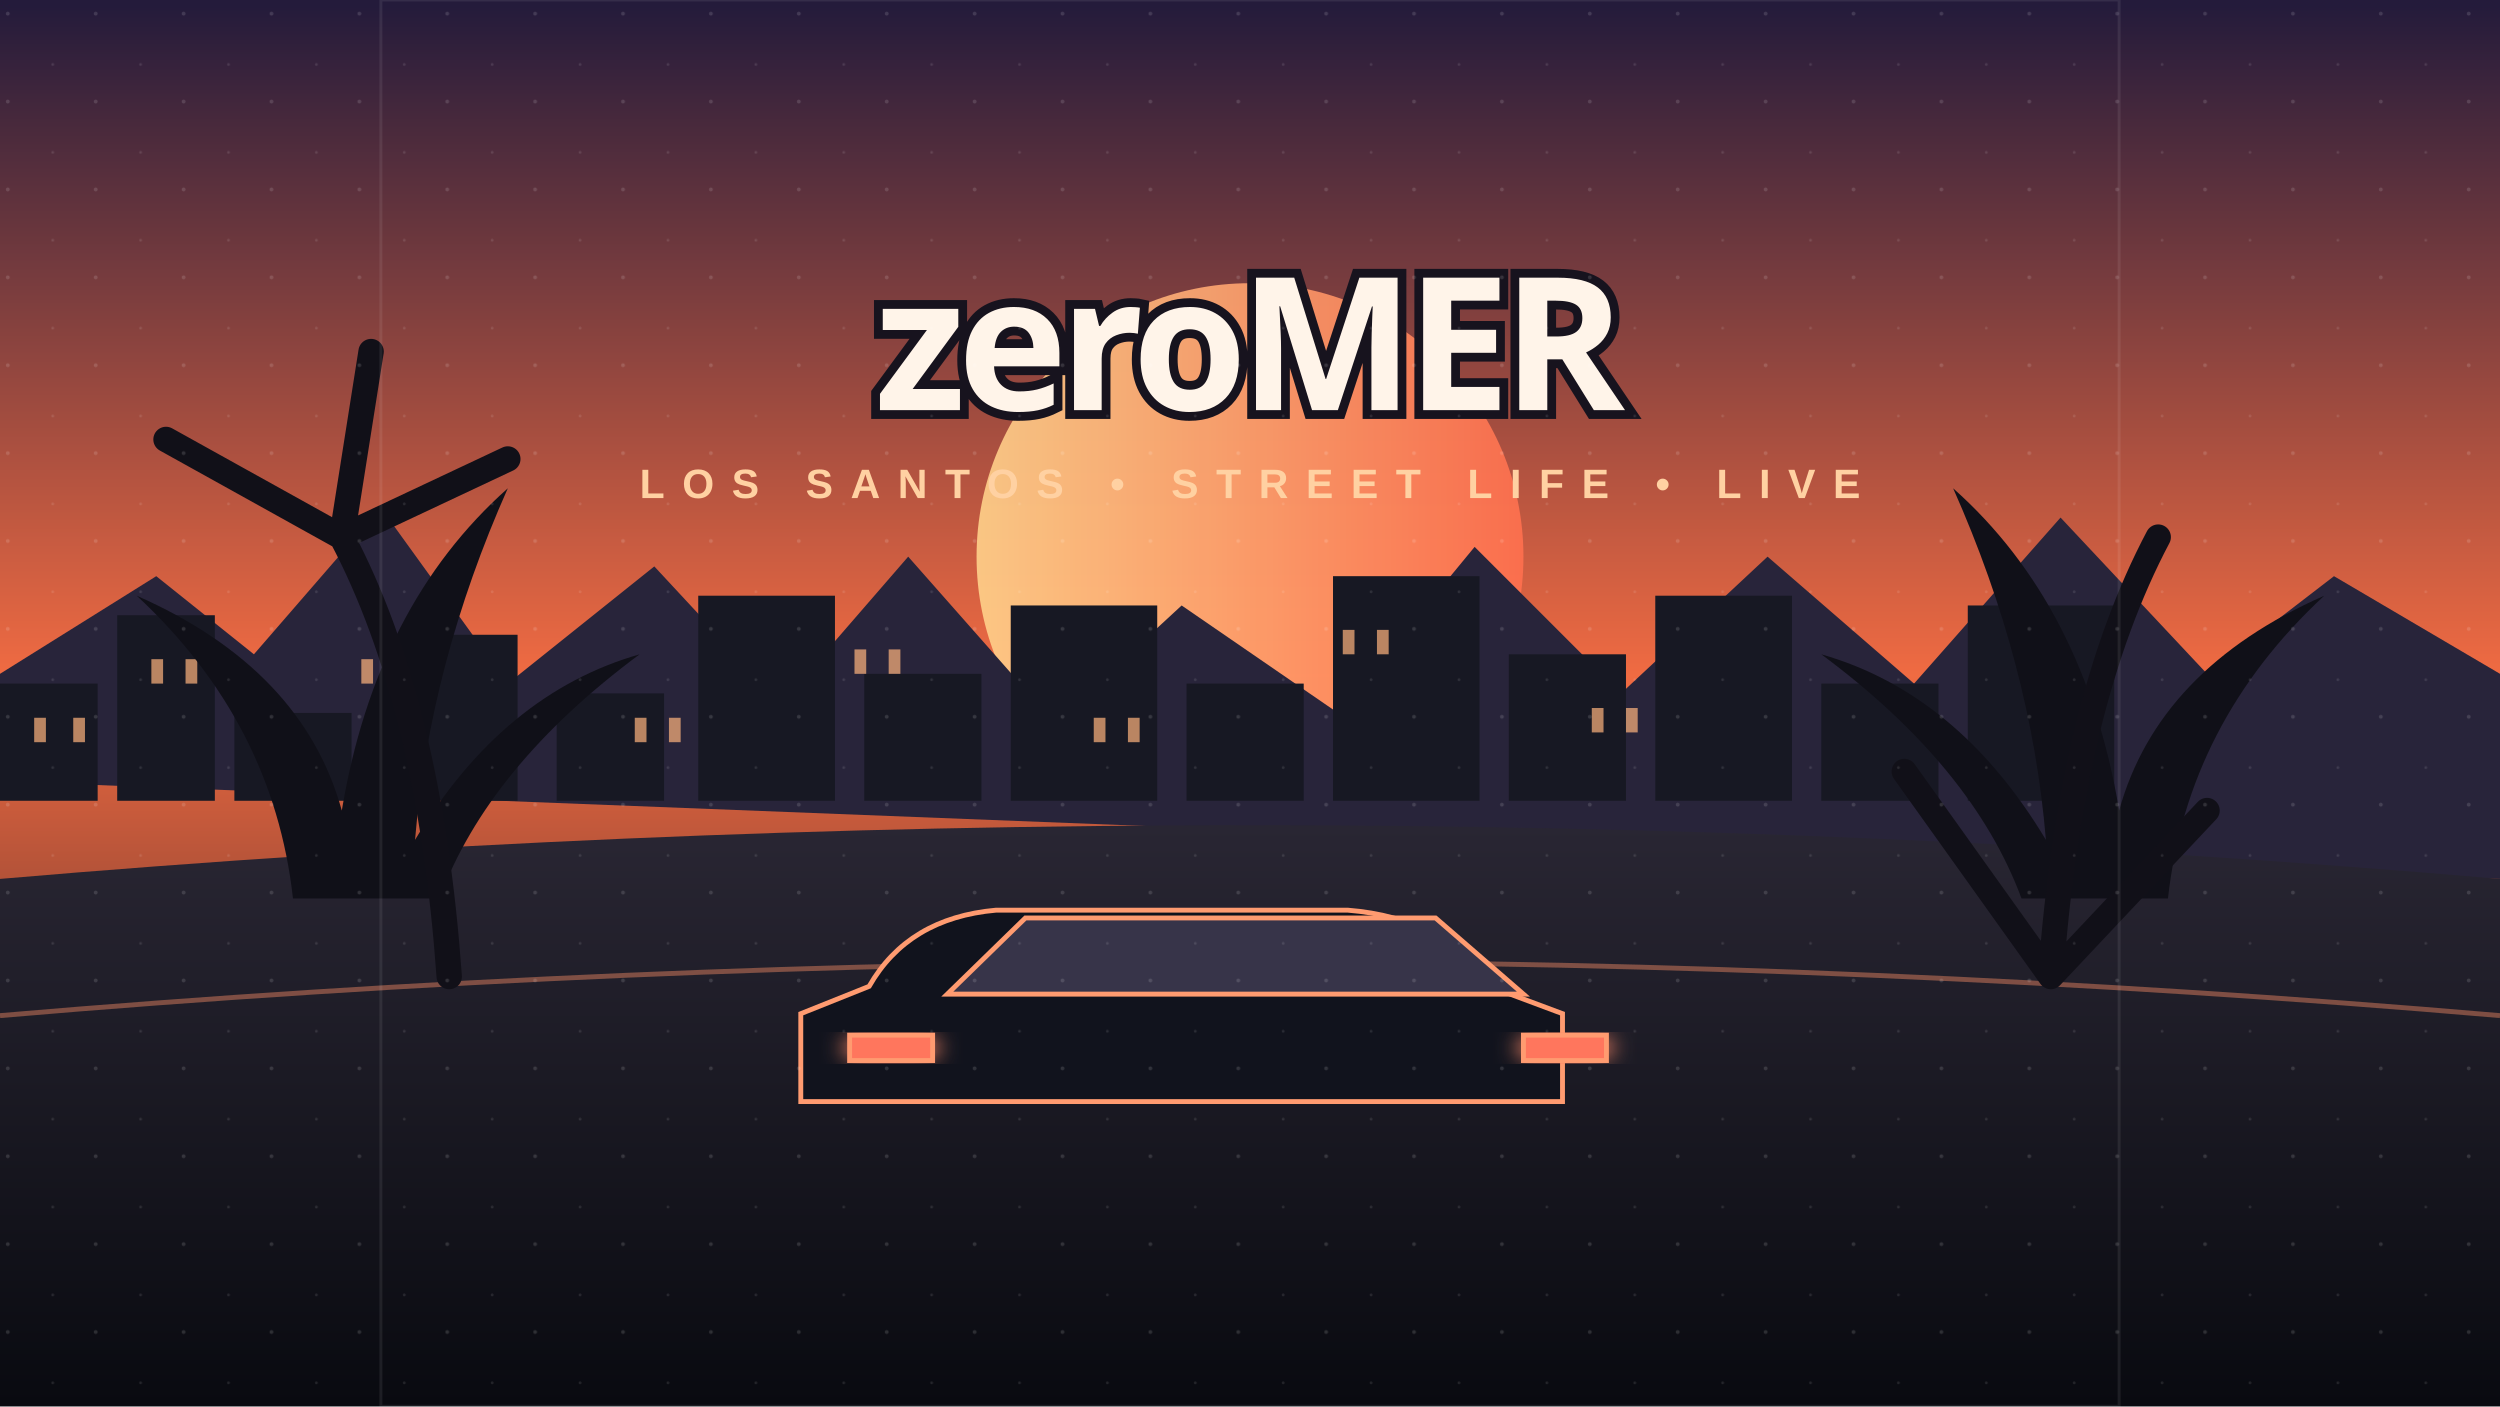
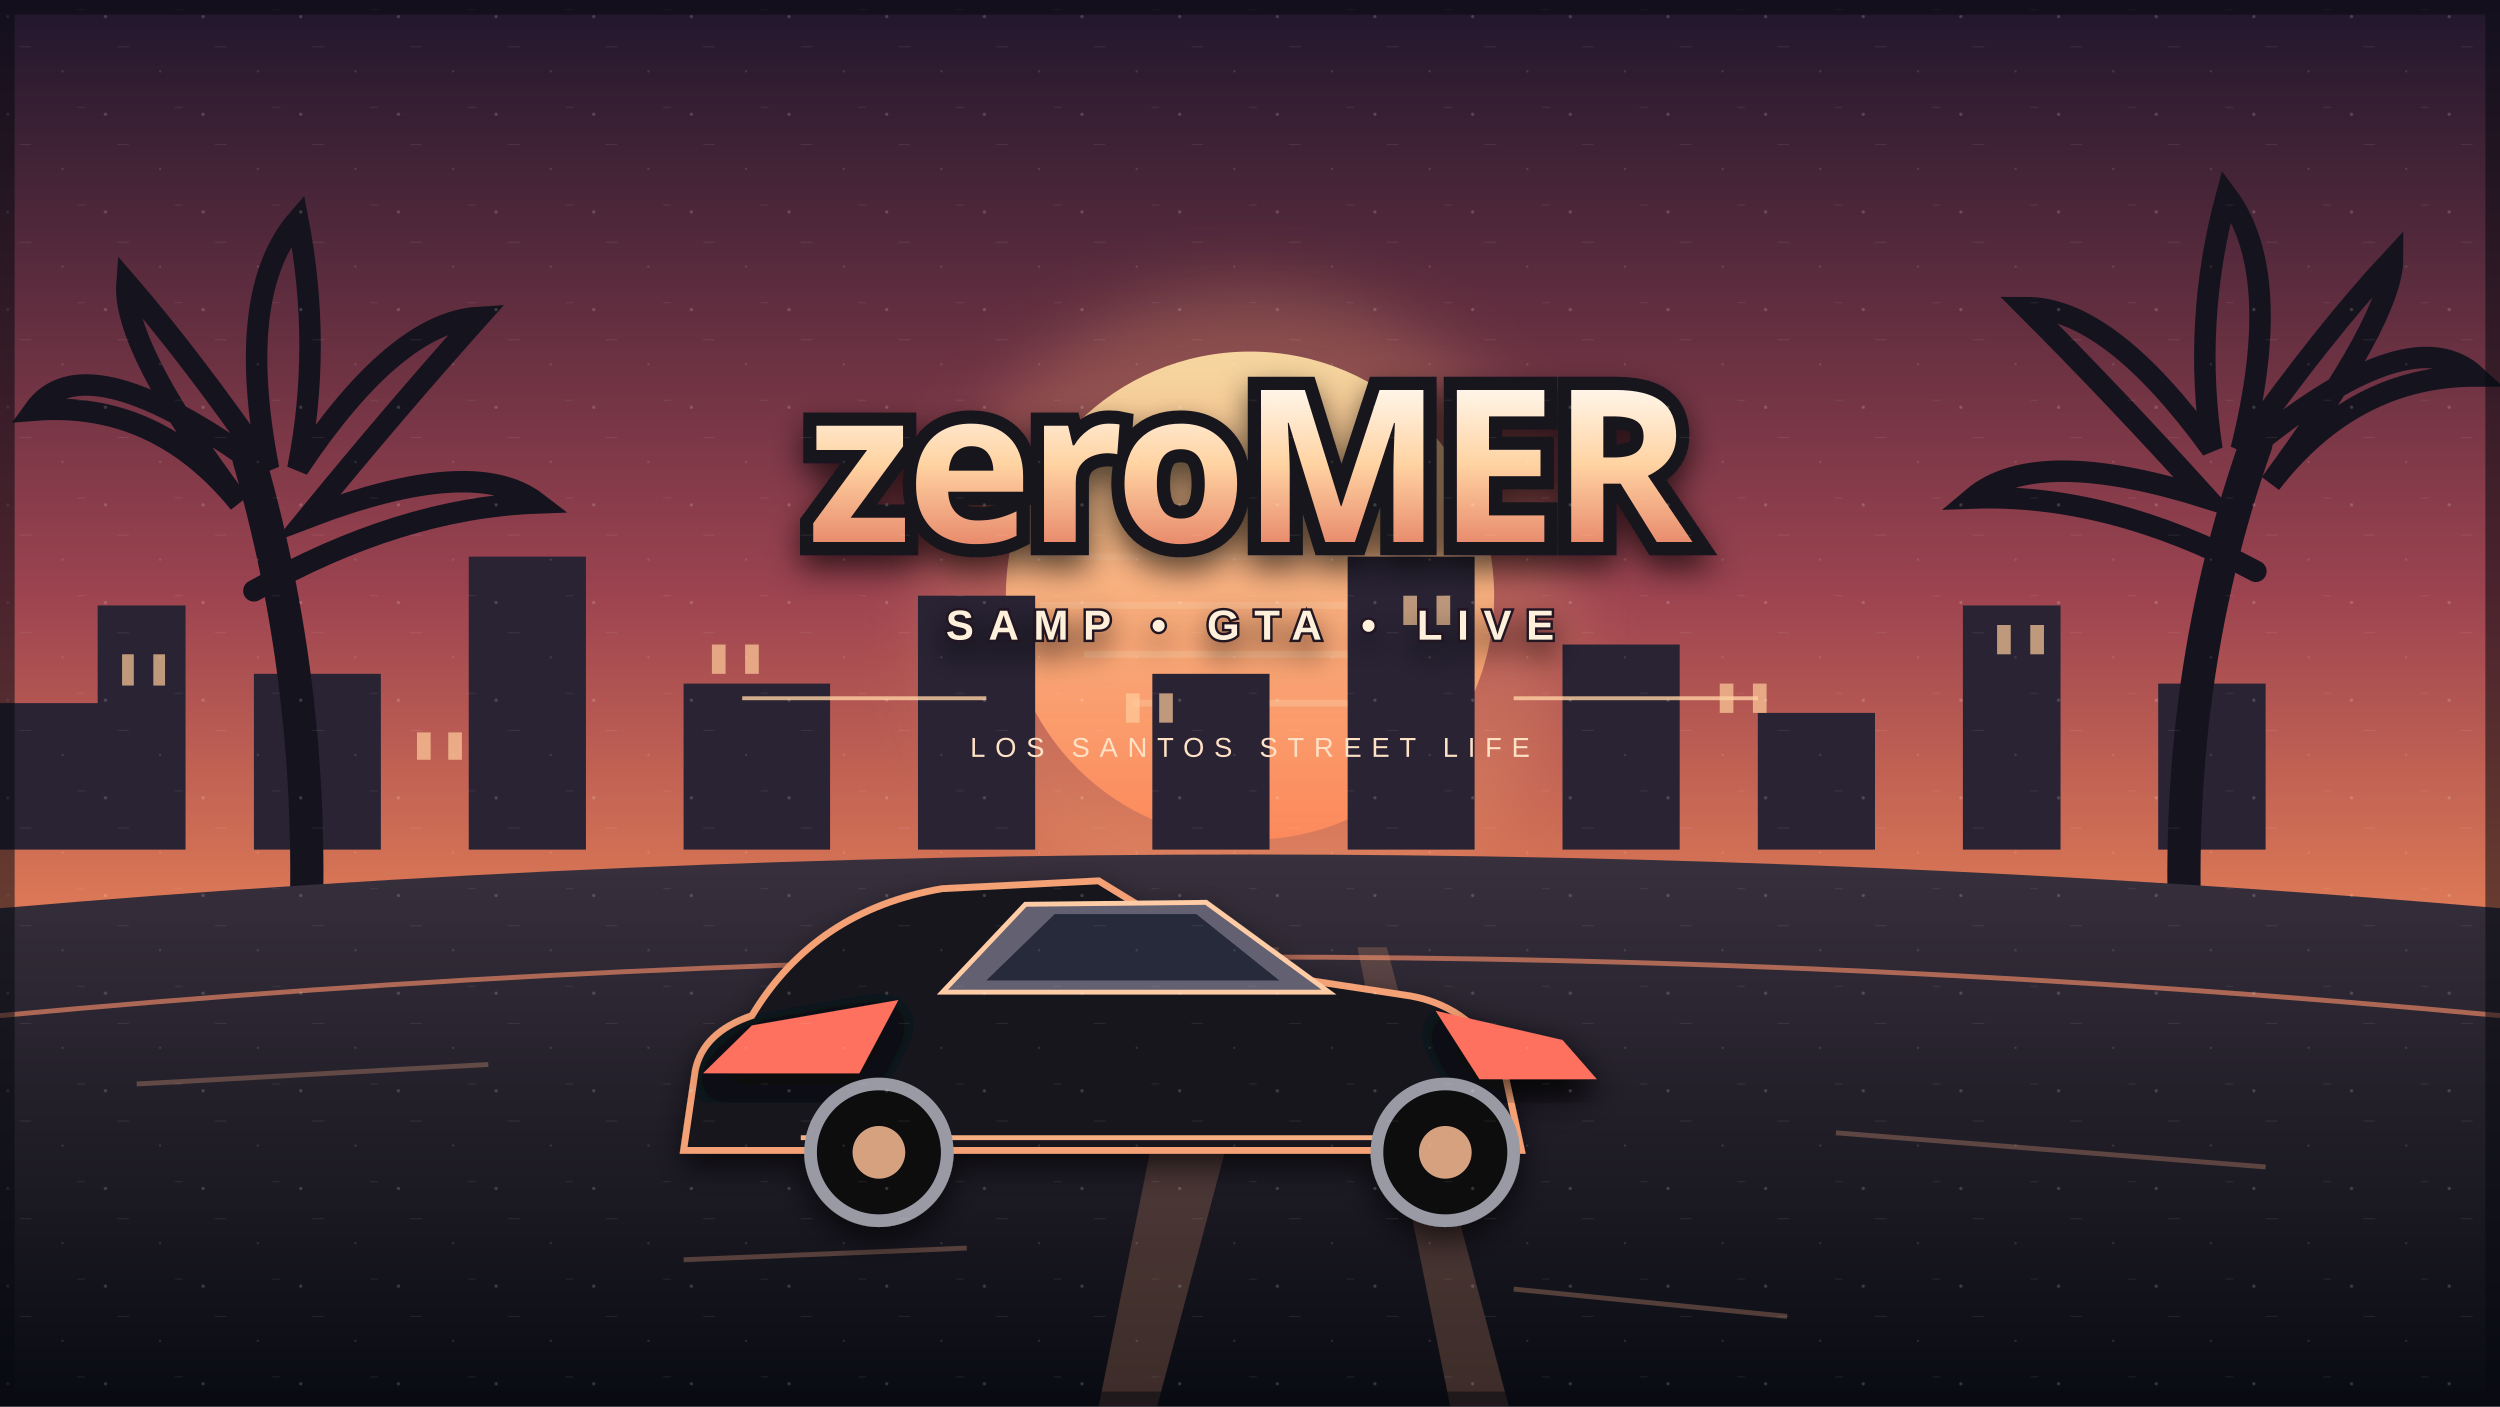
<svg xmlns="http://www.w3.org/2000/svg" width="2560" height="1440" viewBox="0 0 2560 1440">
  <defs>
-     <linearGradient id="sky" x2="0" y2="1">
-       <stop stop-color="#241b3b" />
-       <stop offset=".48" stop-color="#f06b42" />
-       <stop offset="1" stop-color="#17131f" />
+     <linearGradient id="sky" x1="0" y1="0" x2="0" y2="1">
+       <stop stop-color="#21172d" />
+       <stop offset=".42" stop-color="#9c4350" />
+       <stop offset=".72" stop-color="#f18a58" />
+       <stop offset="1" stop-color="#25202c" />
    </linearGradient>
-     <linearGradient id="road" x2="0" y2="1">
-       <stop stop-color="#292633" />
-       <stop offset="1" stop-color="#090a10" />
+     <linearGradient id="sun" x1="0" y1="0" x2="0" y2="1">
+       <stop stop-color="#ffe2a7" />
+       <stop offset="1" stop-color="#ff8a5b" />
    </linearGradient>
-     <linearGradient id="sun">
-       <stop stop-color="#ffd18b" />
-       <stop offset="1" stop-color="#ff704f" />
+     <linearGradient id="road" x1="0" y1="0" x2="0" y2="1">
+       <stop stop-color="#38303d" />
+       <stop offset="1" stop-color="#090b12" />
    </linearGradient>
-     <filter id="glow">
-       <feGaussianBlur stdDeviation="12" result="b" />
+     <linearGradient id="metal" x1="0" y1="0" x2="0" y2="1">
+       <stop stop-color="#fff5e8" />
+       <stop offset=".48" stop-color="#ffd3a2" />
+       <stop offset="1" stop-color="#e88b6c" />
+     </linearGradient>
+     <filter id="shadow" x="-30%" y="-30%" width="160%" height="160%">
+       <feGaussianBlur in="SourceAlpha" stdDeviation="16" />
+       <feOffset dy="14" />
+       <feComponentTransfer>
+         <feFuncA type="linear" slope=".65" />
+       </feComponentTransfer>
      <feMerge>
-         <feMergeNode in="b" />
+         <feMergeNode />
        <feMergeNode in="SourceGraphic" />
      </feMerge>
    </filter>
-     <pattern id="grain" width="90" height="90" patternUnits="userSpaceOnUse">
-       <circle cx="8" cy="14" r="2" fill="#fff" opacity=".13" />
-       <circle cx="54" cy="66" r="1.5" fill="#fff" opacity=".1" />
+     <filter id="soft">
+       <feGaussianBlur stdDeviation="34" />
+     </filter>
+     <pattern id="grain" width="100" height="100" patternUnits="userSpaceOnUse">
+       <circle cx="8" cy="17" r="1.7" fill="#fff" opacity=".17" />
+       <circle cx="64" cy="73" r="1.2" fill="#fff" opacity=".12" />
+       <path d="M20 48h12M79 10h8" stroke="#fff" stroke-opacity=".08" />
    </pattern>
  </defs>
  <rect width="2560" height="1440" fill="url(#sky)" />
-   <circle cx="1280" cy="570" r="280" fill="url(#sun)" opacity=".9" />
-   <path d="M0 800 L0 690 160 590 260 670 390 520 520 700 670 580 800 720 930 570 1080 740 1210 620 1370 730 1510 560 1660 710 1810 570 1960 700 2110 530 2260 690 2390 590 2560 690 2560 900Z" fill="#28243a" />
-   <g fill="#171823">
-     <path d="M0 820V700h100v120zm120 0V630h100v190zm120 0V730h120v90zm160 0V650h130v170zm170 0V710h110v110zm145 0V610h140v210zm170 0V690h120v130zm150 0V620h150v200zm180 0V700h120v120zm150 0V590h150v230zm180 0V670h120v150zm150 0V610h140v210zm170 0V700h120v120zm150 0V620h150v200z" />
-     <g fill="#ffb47d" opacity=".7">
-       <path d="M35 735h12v25H35zm40 0h12v25H75zm80-60h12v25h-12zm35 0h12v25h-12zm180 0h12v25h-12zm35 0h12v25h-12zm245 60h12v25h-12zm35 0h12v25h-12zm190-70h12v25h-12zm35 0h12v25h-12zm210 70h12v25h-12zm35 0h12v25h-12zm220-90h12v25h-12zm35 0h12v25h-12zm220 80h12v25h-12zm35 0h12v25h-12z" />
-     </g>
+   <circle cx="1280" cy="625" r="330" fill="#ffb178" opacity=".23" filter="url(#soft)" />
+   <circle cx="1280" cy="610" r="250" fill="url(#sun)" opacity=".92" />
+   <g stroke="#f9bd91" stroke-width="7" opacity=".62">
+     <path d="M1040 570h480M1065 620h430M1110 670h340M1160 720h240" />
  </g>
-   <path d="M0 900 Q1280 790 2560 900V1440H0Z" fill="url(#road)" />
-   <path d="M0 1040 Q1280 930 2560 1040" fill="none" stroke="#f18a63" stroke-width="5" opacity=".45" />
-   <g fill="#11131d" stroke="#ff9b70" stroke-width="5">
-     <path d="M890 1010q40-70 130-78h360q100 8 145 78l75 28v90H820v-90z" />
-     <path d="M1050 940h420l90 78H970z" fill="#373449" />
-     <path d="M870 1060h85v26h-85zm690 0h85v26h-85z" fill="#ff765d" filter="url(#glow)" />
+   <path d="M0 870V720h100V620h90v250h70V690h130v180h90V570h120v300h100V700h150v170h90V610h120v260h120V690h120v180h80V570h130v300h90V660h120v210h80V730h120v140h90V620h100v250h100V700h110v170H0Z" fill="#292334" />
+   <g fill="#ffcc9b" opacity=".7">
+     <path d="M125 670h12v32h-12zm32 0h12v32h-12zm270 80h14v28h-14zm32 0h14v28h-14zm270-90h14v30h-14zm34 0h14v30h-14zm390 50h14v30h-14zm34 0h14v30h-14zm250-100h14v30h-14zm34 0h14v30h-14zm290 90h14v30h-14zm34 0h14v30h-14zm250-60h14v30h-14zm34 0h14v30h-14z" />
  </g>
-   <g fill="#101018">
-     <path d="M300 920q-20-180-160-310 170 75 210 220 35-210 170-330-80 180-95 360 90-150 230-190-155 115-205 250z" />
-     <path d="M2220 920q20-180 160-310-170 75-210 220-35-210-170-330 80 180 95 360-90-150-230-190 155 115 205 250z" />
+   <g fill="none" stroke="#15131e" stroke-linecap="round">
+     <path d="M310 1010Q330 730 255 470" stroke-width="34" />
+     <path d="M255 470q-170-120-220-50 125-10 210 95-120-160-115-225 65 75 145 190-35-180 30-255 25 130 0 255 100-150 185-155-85 95-175 205 170-65 235-15-140 5-290 90" stroke-width="22" />
+     <path d="M2240 1000Q2220 710 2310 455" stroke-width="34" />
+     <path d="M2310 455q160-130 225-70-125 0-210 110 125-170 125-230-70 75-155 195 45-180-15-260-35 130-15 260-105-145-190-145 90 90 185 195-175-55-240 0 140-5 290 75" stroke-width="22" />
  </g>
-   <g fill="none" stroke="#111018" stroke-width="26" stroke-linecap="round">
-     <path d="M460 1000Q440 720 350 550M350 550l-180-100m180 100 30-190m-30 190 170-80" />
-     <path d="M2100 1000q20-280 110-450m-110 450 160-170m-160 170-150-210" />
+   <path d="M0 930Q1280 820 2560 930V1440H0Z" fill="url(#road)" />
+   <path d="M0 1040Q1280 920 2560 1040" fill="none" stroke="#f28b69" stroke-width="5" opacity=".65" />
+   <path d="M1220 970l-95 470h60l125-470zm170 0 95 470h60l-125-470z" fill="#f0a078" opacity=".22" />
+   <g opacity=".28" stroke="#ffb18a" stroke-width="5">
+     <path d="M140 1110l360-20M1880 1160l440 35M700 1290l290-12M1550 1320l280 28" />
  </g>
-   <text x="1280" y="420" text-anchor="middle" font-family="Arial Black,Impact,sans-serif" font-size="190" font-weight="900" letter-spacing="-8" fill="#fff4e9" stroke="#17131e" stroke-width="18" paint-order="stroke">zeroMER</text>
-   <text x="1280" y="510" text-anchor="middle" font-family="Arial,sans-serif" font-size="42" font-weight="700" letter-spacing="18" fill="#ffd1a2">LOS SANTOS • STREET LIFE • LIVE</text>
+   <g filter="url(#shadow)">
+     <path d="M770 1040q65-108 195-130l160-8 150 92 170 26q65 12 95 75l18 83H700l12-82q8-39 58-56Z" fill="#12131b" stroke="#f5a176" stroke-width="7" />
+     <path d="M1050 926l185-2 126 92H965z" fill="#626071" stroke="#ffcca5" stroke-width="5" />
+     <path d="M1080 936h145l85 68H1010z" fill="#252a3a" />
+     <path d="M770 1050l150-26-40 75H720zM1600 1065l-130-30 45 70h120z" fill="#ff715e" filter="url(#shadow)" />
+     <path d="M820 1165h660" stroke="#f7b083" stroke-width="5" />
+     <circle cx="900" cy="1180" r="70" fill="#080a10" stroke="#9a9aa5" stroke-width="13" />
+     <circle cx="900" cy="1180" r="27" fill="#d6a17e" />
+     <circle cx="1480" cy="1180" r="70" fill="#080a10" stroke="#9a9aa5" stroke-width="13" />
+     <circle cx="1480" cy="1180" r="27" fill="#d6a17e" />
+   </g>
+   <g filter="url(#shadow)">
+     <text x="1280" y="555" text-anchor="middle" font-family="Impact,'Arial Black',sans-serif" font-size="218" font-weight="900" letter-spacing="-5" fill="url(#metal)" stroke="#17131d" stroke-width="27" paint-order="stroke">zeroMER</text>
+     <text x="1280" y="655" text-anchor="middle" font-family="Arial,sans-serif" font-size="43" font-weight="700" letter-spacing="15" fill="#fff0dc" stroke="#211722" stroke-width="5" paint-order="stroke">SAMP  •  GTA  •  LIVE</text>
+   </g>
+   <path d="M760 715h250m540 0h250" stroke="#ffd0a2" stroke-width="4" opacity=".8" />
+   <text x="1280" y="775" text-anchor="middle" font-family="Arial,sans-serif" font-size="28" letter-spacing="10" fill="#ffe1c5">LOS SANTOS STREET LIFE</text>
  <rect width="2560" height="1440" fill="url(#grain)" />
-   <rect x="390" y="0" width="1780" height="1440" fill="none" stroke="#fff" stroke-opacity=".08" stroke-width="3" />
+   <rect x="0" y="0" width="2560" height="1440" fill="none" stroke="#080a10" stroke-width="30" opacity=".55" />
</svg>
